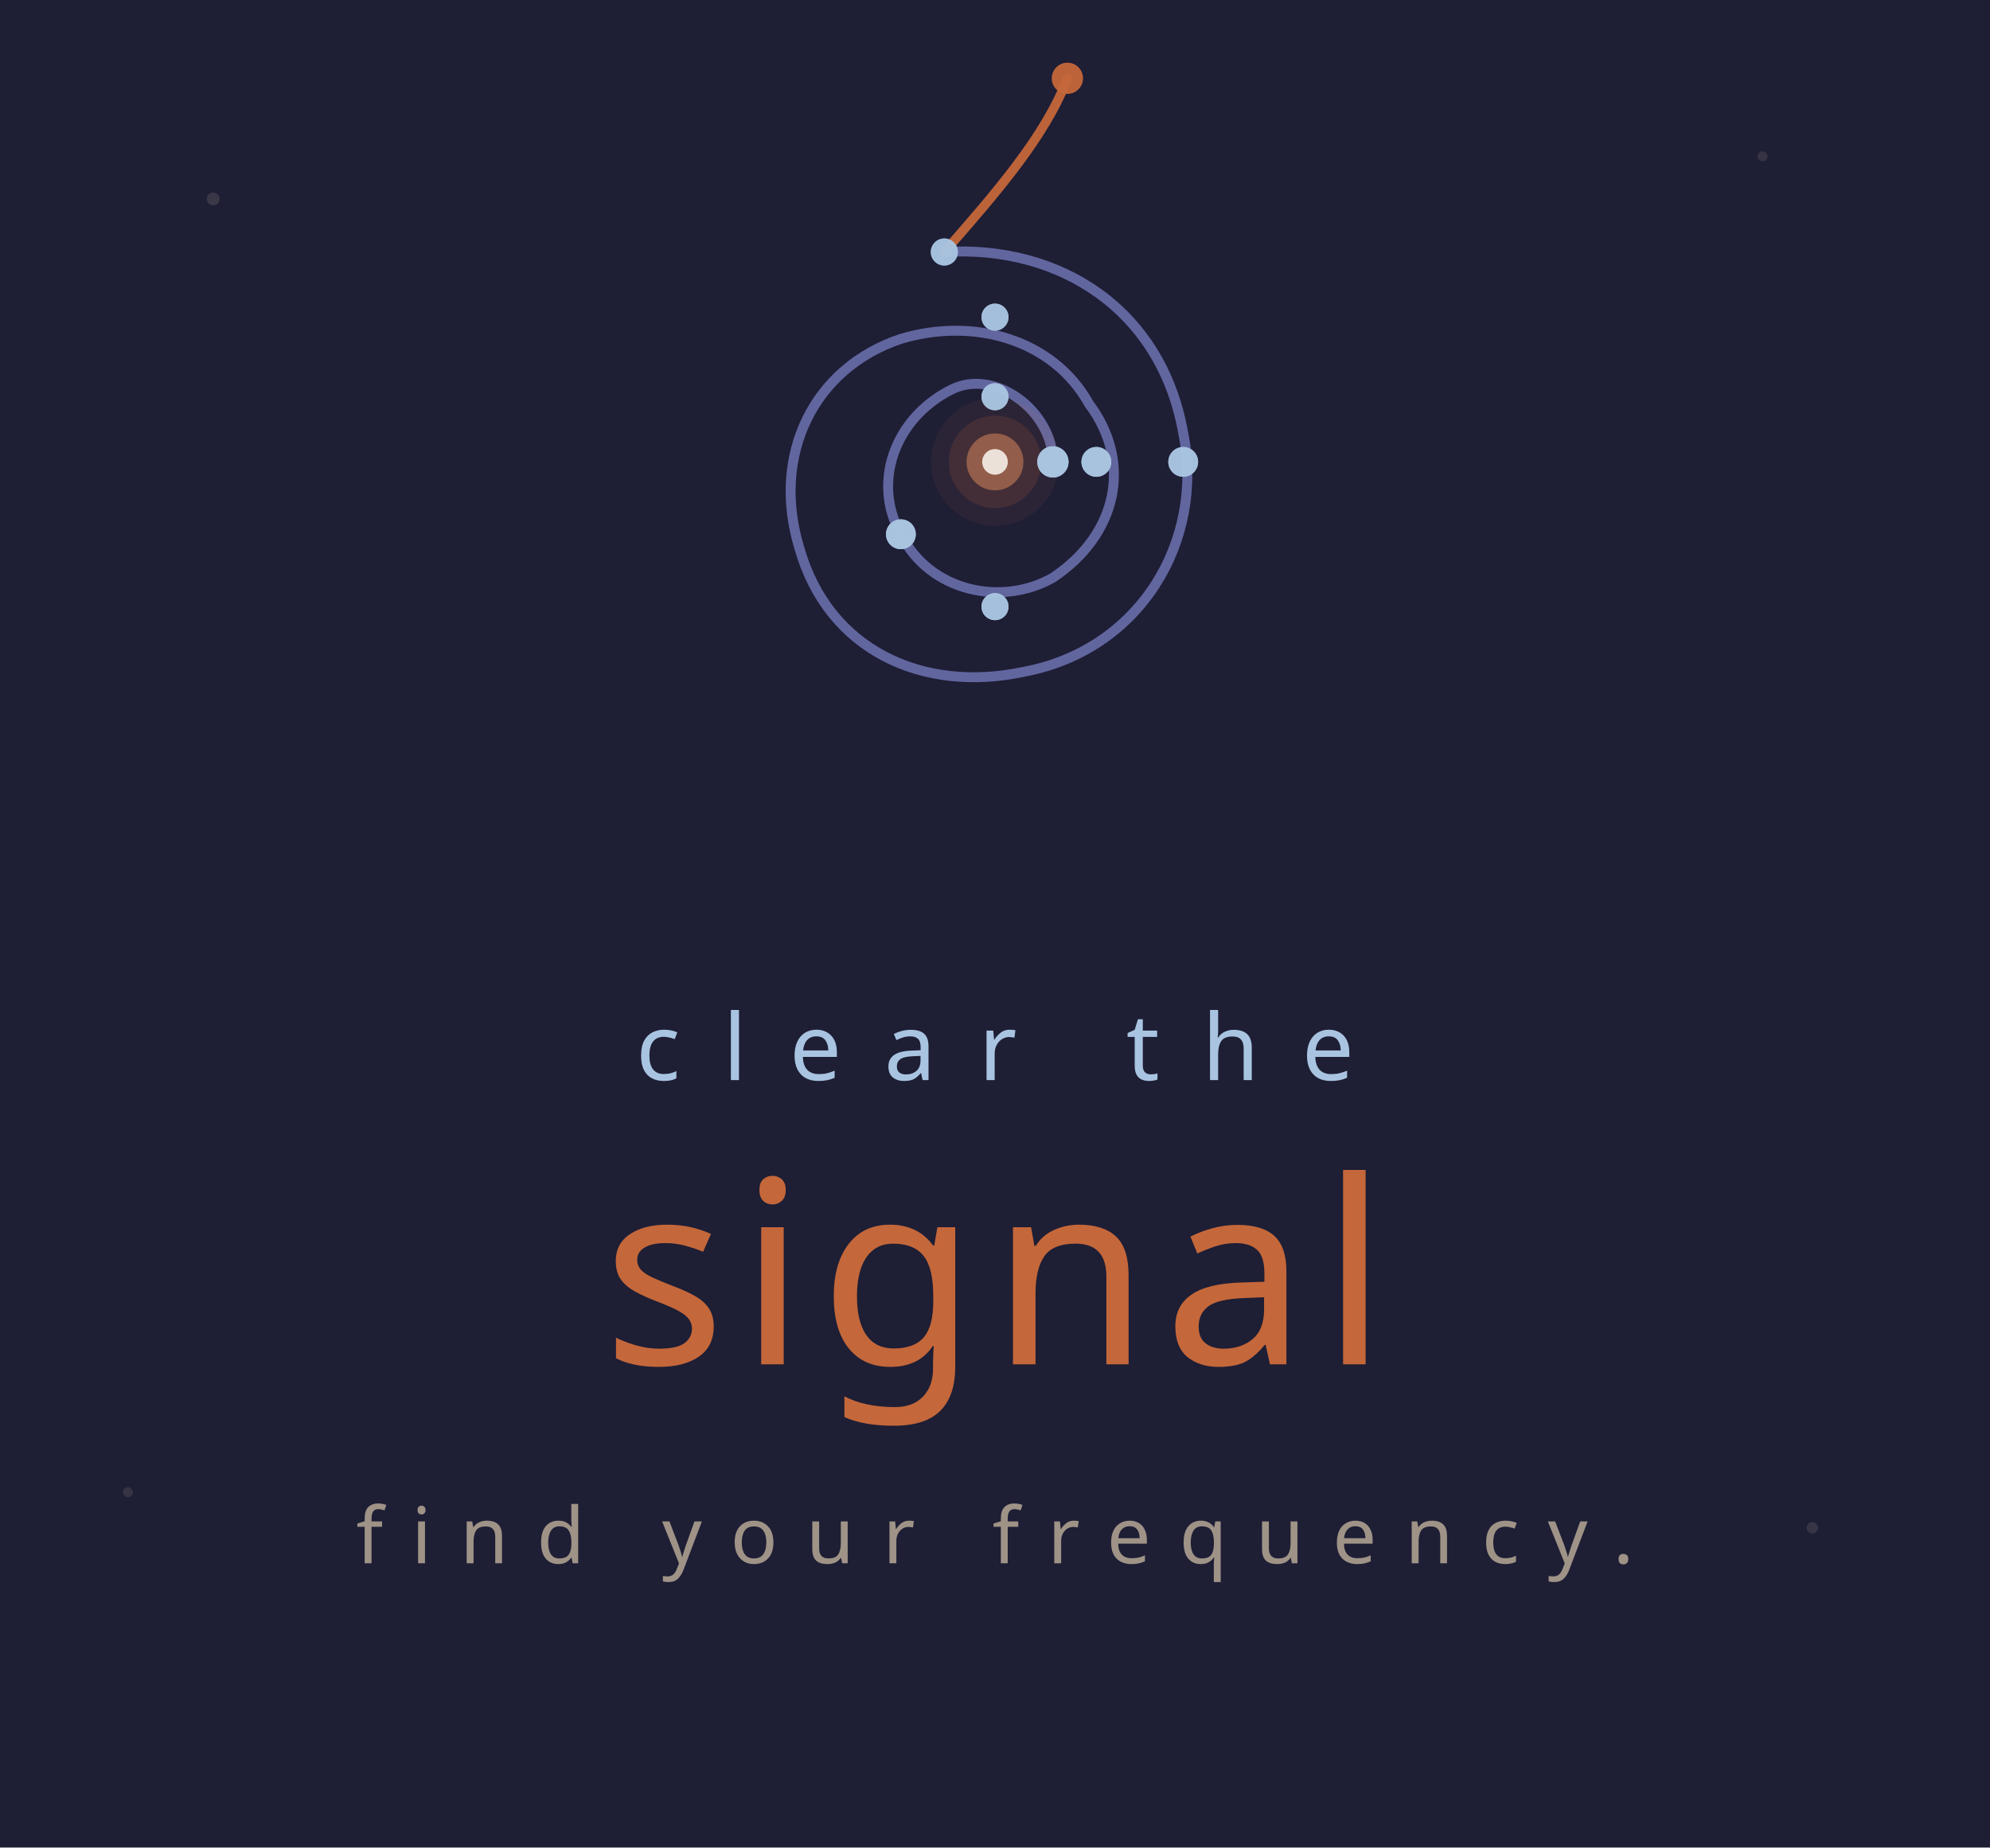
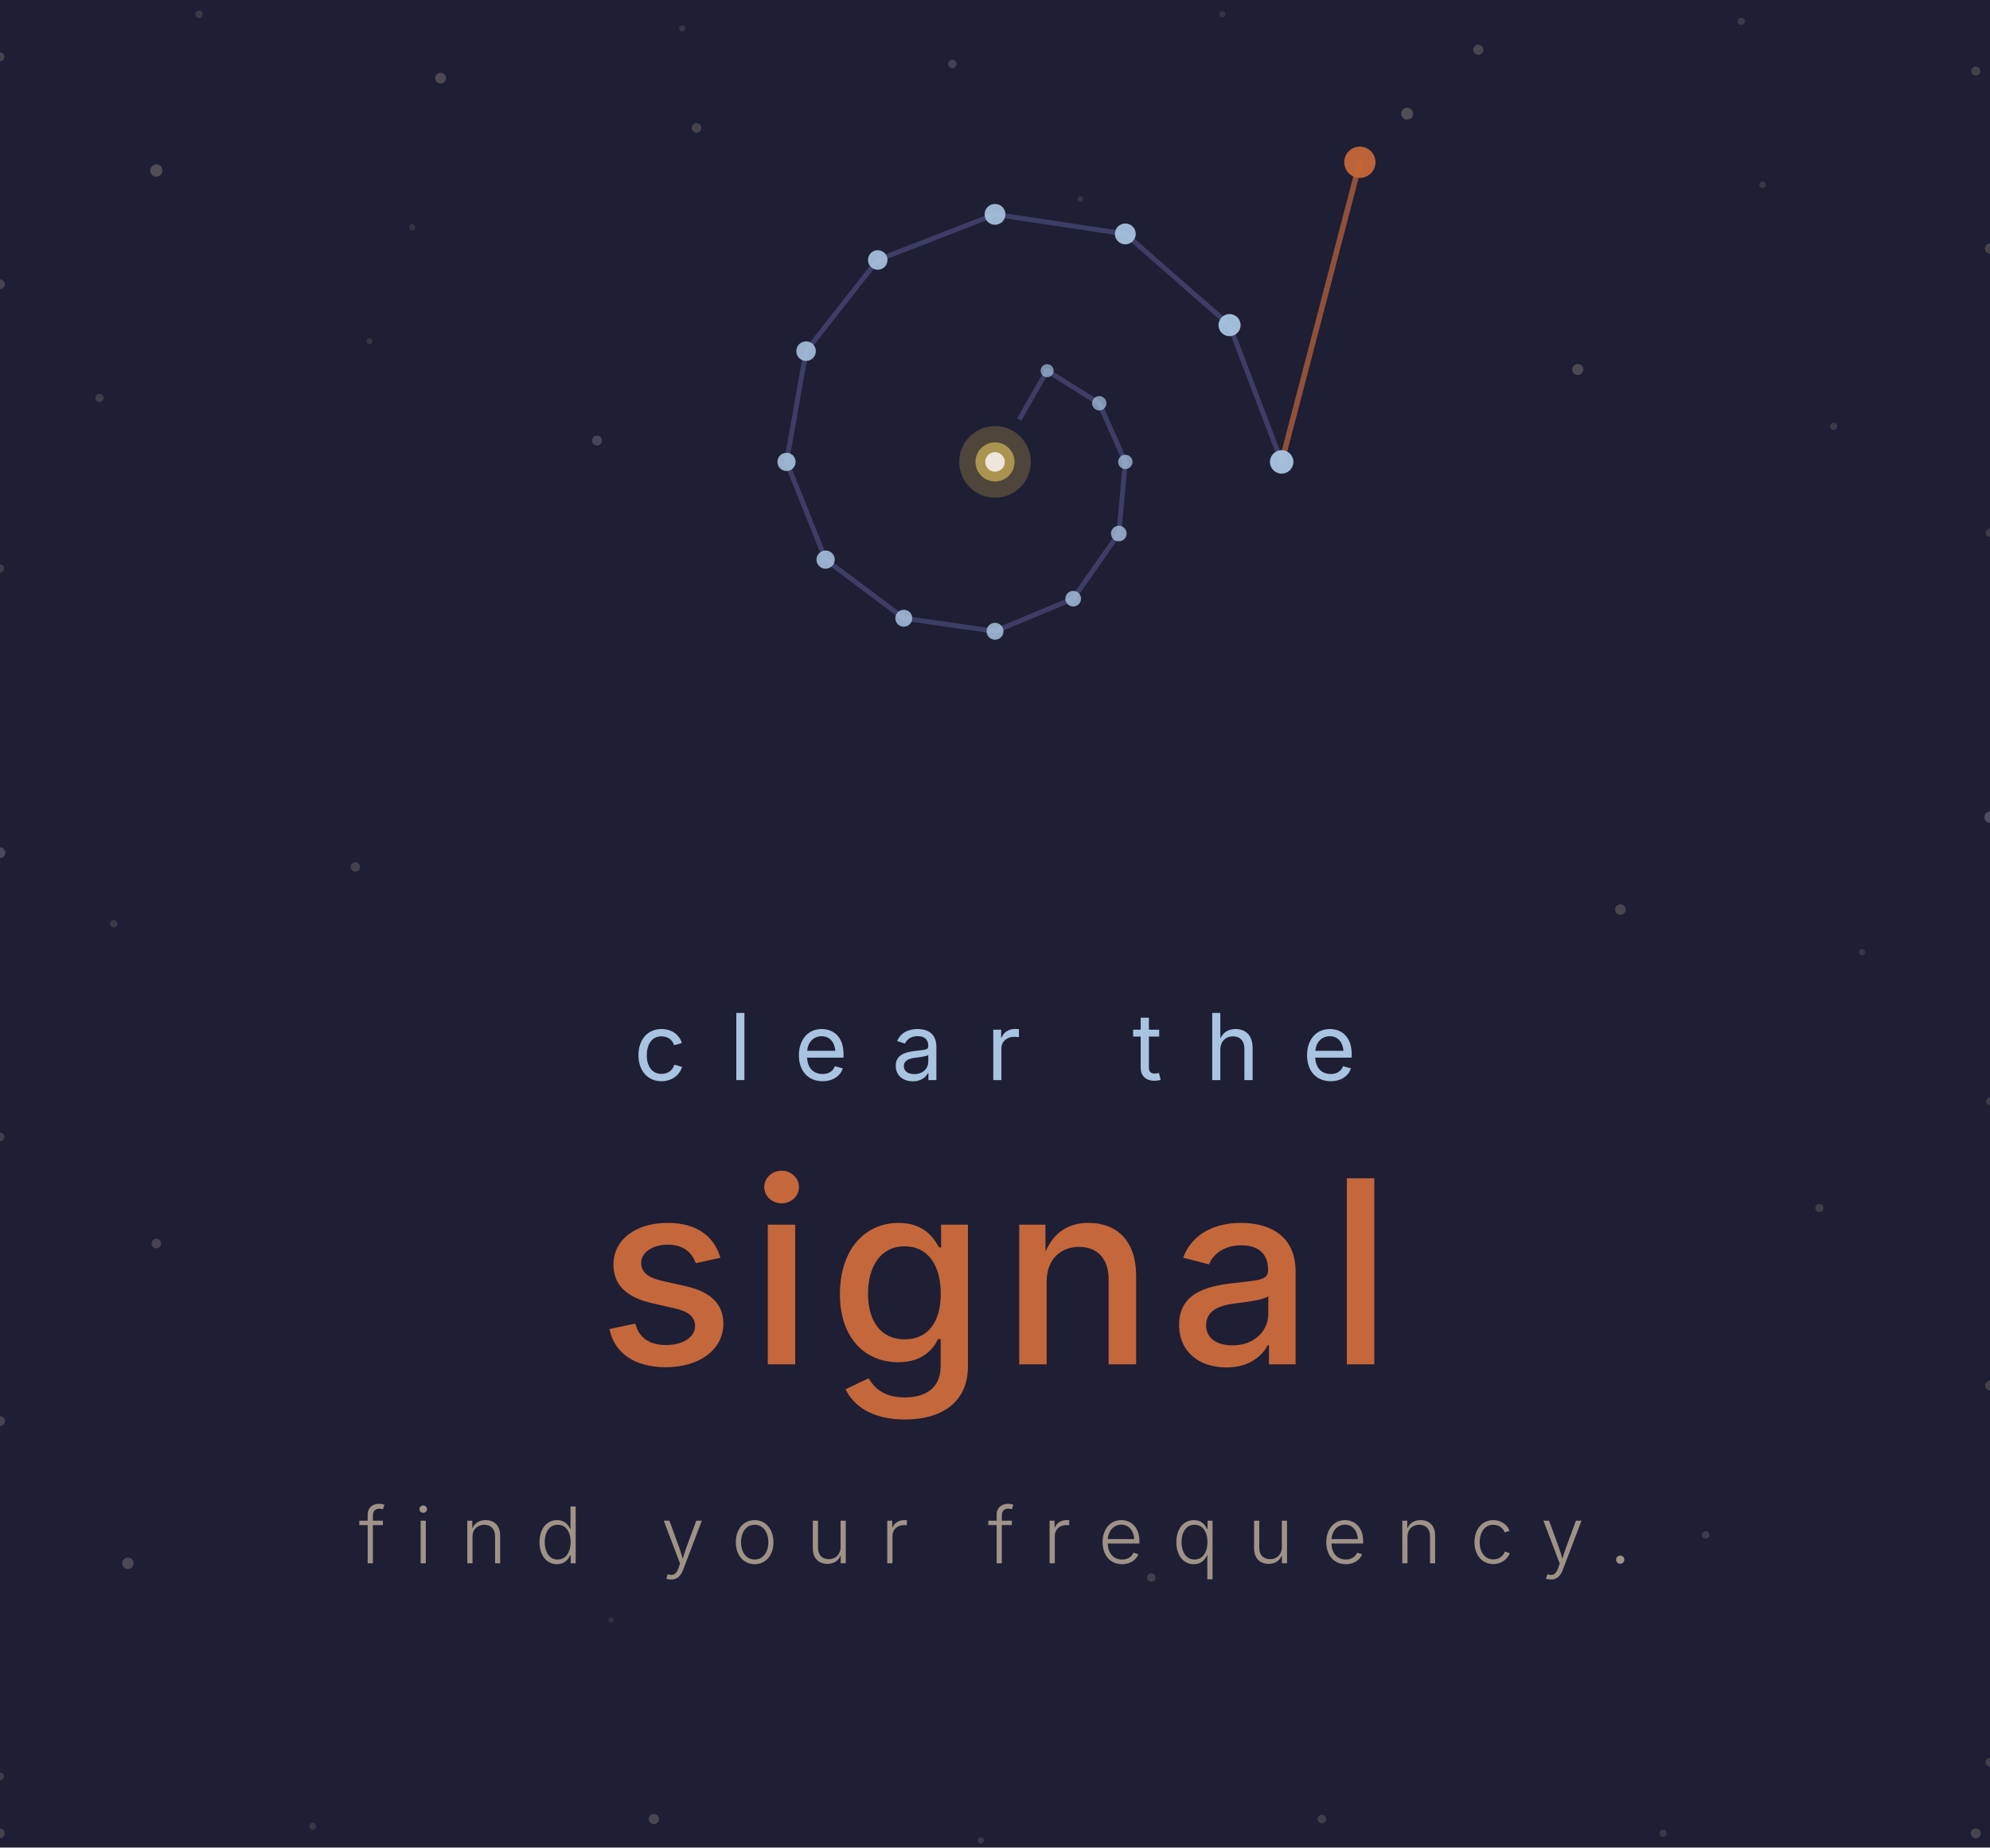
<svg xmlns="http://www.w3.org/2000/svg" width="280" height="260">
  <rect width="280" height="260" fill="#1e1e35" />
-   <circle cx="30" cy="28" r="0.9" fill="#d4c4a8" opacity="0.16" />
-   <circle cx="248" cy="22" r="0.7" fill="#d4c4a8" opacity="0.13" />
-   <circle cx="255" cy="215" r="0.8" fill="#d4c4a8" opacity="0.14" />
-   <circle cx="18" cy="210" r="0.7" fill="#d4c4a8" opacity="0.13" />
-   <g transform="translate(85,10)">
-     <g transform="translate(-56.01852,-719.0741) scale(1.018519)">
-       <path d="M 117 760 C 117 753 109 747 103 750 C 95 754 92 763 96 770 C 100 778 110 780 117 776 C 126 770 128 760 122 752 C 117 743 106 740 96 743 C 84 747 78 759 82 772 C 86 786 99 792 113 789 C 129 786 138 771 135 756 C 132 739 118 730 102 731" fill="none" stroke="#6b6fad" stroke-width="1.37" stroke-linecap="round" opacity="0.88" />
-       <path d="M 102 731 C 109 723 116 715 119 707" fill="none" stroke="#c4673a" stroke-width="1.28" stroke-linecap="round" opacity="0.95" />
-       <circle cx="119" cy="707" r="2.16" fill="#c4673a" opacity="0.95" />
-       <circle cx="117" cy="760" r="2.16" fill="#a8c4e0" opacity="0.95" />
-       <circle cx="109" cy="751" r="1.87" fill="#a8c4e0" opacity="0.85" />
-       <circle cx="96" cy="770" r="2.06" fill="#a8c4e0" opacity="0.92" />
-       <circle cx="109" cy="780" r="1.87" fill="#a8c4e0" opacity="0.85" />
-       <circle cx="123" cy="760" r="2.06" fill="#a8c4e0" opacity="0.92" />
-       <circle cx="109" cy="740" r="1.87" fill="#a8c4e0" opacity="0.82" />
-       <circle cx="135" cy="760" r="2.06" fill="#a8c4e0" opacity="0.85" />
-       <circle cx="102" cy="731" r="1.87" fill="#a8c4e0" opacity="0.82" />
-       <circle cx="109" cy="760" r="8.84" fill="#c4673a" opacity="0.08" />
-       <circle cx="109" cy="760" r="6.38" fill="#c4673a" opacity="0.16" />
-       <circle cx="109" cy="760" r="3.93" fill="#d4845a" opacity="0.55" />
-       <circle cx="109" cy="760" r="1.77" fill="#f0e8e0" opacity="0.95" />
-       <circle cx="117" cy="760" r="2.16" fill="#a8c4e0" opacity="0.95" />
-       <circle cx="109" cy="751" r="1.87" fill="#a8c4e0" opacity="0.85" />
-       <circle cx="96" cy="770" r="2.06" fill="#a8c4e0" opacity="0.92" />
-       <circle cx="109" cy="780" r="1.87" fill="#a8c4e0" opacity="0.85" />
-       <circle cx="123" cy="760" r="2.06" fill="#a8c4e0" opacity="0.92" />
-       <circle cx="109" cy="740" r="1.87" fill="#a8c4e0" opacity="0.82" />
-       <circle cx="135" cy="760" r="2.06" fill="#a8c4e0" opacity="0.85" />
-       <circle cx="102" cy="731" r="1.87" fill="#a8c4e0" opacity="0.82" />
-     </g>
+   <circle cx="0" cy="8" r="0.64" fill="#d4c4a8" opacity="0.22" />
+   <circle cx="28" cy="2" r="0.52" fill="#d4c4a8" opacity="0.17" />
+   <circle cx="62" cy="11" r="0.76" fill="#d4c4a8" opacity="0.26" />
+   <circle cx="96" cy="4" r="0.44" fill="#d4c4a8" opacity="0.15" />
+   <circle cx="134" cy="9" r="0.60" fill="#c8d4e8" opacity="0.20" />
+   <circle cx="172" cy="2" r="0.42" fill="#d4c4a8" opacity="0.14" />
+   <circle cx="208" cy="7" r="0.72" fill="#d4c4a8" opacity="0.24" />
+   <circle cx="245" cy="3" r="0.50" fill="#d4c4a8" opacity="0.17" />
+   <circle cx="278" cy="10" r="0.64" fill="#d4c4a8" opacity="0.21" />
+   <circle cx="0" cy="40" r="0.68" fill="#d4c4a8" opacity="0.22" />
+   <circle cx="0" cy="80" r="0.58" fill="#d4c4a8" opacity="0.19" />
+   <circle cx="0" cy="120" r="0.76" fill="#c8d4e8" opacity="0.24" />
+   <circle cx="0" cy="160" r="0.62" fill="#d4c4a8" opacity="0.20" />
+   <circle cx="0" cy="200" r="0.70" fill="#d4c4a8" opacity="0.23" />
+   <circle cx="0" cy="250" r="0.56" fill="#d4c4a8" opacity="0.18" />
+   <circle cx="280" cy="35" r="0.72" fill="#d4c4a8" opacity="0.23" />
+   <circle cx="280" cy="75" r="0.58" fill="#d4c4a8" opacity="0.19" />
+   <circle cx="280" cy="115" r="0.80" fill="#c8d4e8" opacity="0.26" />
+   <circle cx="280" cy="155" r="0.54" fill="#d4c4a8" opacity="0.18" />
+   <circle cx="280" cy="195" r="0.68" fill="#d4c4a8" opacity="0.22" />
+   <circle cx="280" cy="248" r="0.62" fill="#d4c4a8" opacity="0.20" />
+   <circle cx="0" cy="258" r="0.66" fill="#d4c4a8" opacity="0.22" />
+   <circle cx="44" cy="257" r="0.48" fill="#d4c4a8" opacity="0.16" />
+   <circle cx="92" cy="256" r="0.72" fill="#d4c4a8" opacity="0.24" />
+   <circle cx="138" cy="259" r="0.44" fill="#c8d4e8" opacity="0.15" />
+   <circle cx="186" cy="256" r="0.60" fill="#d4c4a8" opacity="0.20" />
+   <circle cx="234" cy="258" r="0.50" fill="#d4c4a8" opacity="0.17" />
+   <circle cx="278" cy="258" r="0.70" fill="#d4c4a8" opacity="0.23" />
+   <circle cx="22" cy="24" r="0.86" fill="#d4c4a8" opacity="0.28" />
+   <circle cx="58" cy="32" r="0.44" fill="#d4c4a8" opacity="0.14" />
+   <circle cx="98" cy="18" r="0.68" fill="#d4c4a8" opacity="0.22" />
+   <circle cx="152" cy="28" r="0.40" fill="#d4c4a8" opacity="0.13" />
+   <circle cx="198" cy="16" r="0.84" fill="#d4c4a8" opacity="0.28" />
+   <circle cx="248" cy="26" r="0.46" fill="#d4c4a8" opacity="0.15" />
+   <circle cx="14" cy="56" r="0.58" fill="#d4c4a8" opacity="0.19" />
+   <circle cx="52" cy="48" r="0.42" fill="#d4c4a8" opacity="0.14" />
+   <circle cx="84" cy="62" r="0.70" fill="#c8d4e8" opacity="0.22" />
+   <circle cx="222" cy="52" r="0.78" fill="#d4c4a8" opacity="0.26" />
+   <circle cx="258" cy="60" r="0.50" fill="#d4c4a8" opacity="0.17" />
+   <circle cx="16" cy="130" r="0.52" fill="#d4c4a8" opacity="0.17" />
+   <circle cx="50" cy="122" r="0.66" fill="#d4c4a8" opacity="0.21" />
+   <circle cx="228" cy="128" r="0.74" fill="#d4c4a8" opacity="0.24" />
+   <circle cx="262" cy="134" r="0.44" fill="#c8d4e8" opacity="0.14" />
+   <circle cx="22" cy="175" r="0.68" fill="#d4c4a8" opacity="0.22" />
+   <circle cx="256" cy="170" r="0.58" fill="#d4c4a8" opacity="0.19" />
+   <circle cx="18" cy="220" r="0.80" fill="#d4c4a8" opacity="0.26" />
+   <circle cx="86" cy="228" r="0.38" fill="#d4c4a8" opacity="0.12" />
+   <circle cx="162" cy="222" r="0.60" fill="#d4c4a8" opacity="0.20" />
+   <circle cx="240" cy="216" r="0.52" fill="#c8d4e8" opacity="0.17" />
+   <g transform="translate(85,10) scale(0.9167)">
+     <polyline points="60,60 68,46 76,51 80,60 79,71 72,81 60,86 46,84 34,75 28,60 31,43 42,29 60,22 80,25 96,39 104,60" fill="none" stroke="#6b6fad" stroke-width="0.75" stroke-linejoin="round" stroke-linecap="round" opacity="0.40" />
+     <line x1="104" y1="60" x2="116" y2="14" stroke="#c4673a" stroke-width="0.85" stroke-linecap="round" opacity="0.68" />
+     <circle cx="116" cy="14" r="2.4" fill="#c4673a" opacity="0.95" />
+     <circle cx="68" cy="46" r="1.0" fill="#a8c4e0" opacity="0.68" />
+     <circle cx="76" cy="51" r="1.1" fill="#a8c4e0" opacity="0.72" />
+     <circle cx="80" cy="60" r="1.1" fill="#a8c4e0" opacity="0.75" />
+     <circle cx="79" cy="71" r="1.2" fill="#a8c4e0" opacity="0.78" />
+     <circle cx="72" cy="81" r="1.2" fill="#a8c4e0" opacity="0.81" />
+     <circle cx="60" cy="86" r="1.3" fill="#a8c4e0" opacity="0.84" />
+     <circle cx="46" cy="84" r="1.3" fill="#a8c4e0" opacity="0.85" />
+     <circle cx="34" cy="75" r="1.4" fill="#a8c4e0" opacity="0.87" />
+     <circle cx="28" cy="60" r="1.4" fill="#a8c4e0" opacity="0.88" />
+     <circle cx="31" cy="43" r="1.5" fill="#a8c4e0" opacity="0.89" />
+     <circle cx="42" cy="29" r="1.5" fill="#a8c4e0" opacity="0.91" />
+     <circle cx="60" cy="22" r="1.6" fill="#a8c4e0" opacity="0.92" />
+     <circle cx="80" cy="25" r="1.6" fill="#a8c4e0" opacity="0.93" />
+     <circle cx="96" cy="39" r="1.7" fill="#a8c4e0" opacity="0.95" />
+     <circle cx="104" cy="60" r="1.8" fill="#a8c4e0" opacity="0.96" />
+     <circle cx="60" cy="60" r="7.5" fill="#1e1e35" />
+     <circle cx="60" cy="60" r="5.5" fill="#c8a84b" opacity="0.28" />
+     <circle cx="60" cy="60" r="3" fill="#d4b85a" opacity="0.68" />
+     <circle cx="60" cy="60" r="1.5" fill="#f0e8e0" opacity="0.97" />
  </g>
-   <text x="140" y="152" font-family="system-ui, sans-serif" font-size="13" font-weight="400" fill="#a8c4e0" letter-spacing="6" text-anchor="middle">clear the</text>
-   <text x="140" y="192" font-family="system-ui, sans-serif" font-size="36" font-weight="500" fill="#c4673a" letter-spacing="2" text-anchor="middle">signal</text>
-   <text x="140" y="220" font-family="system-ui, sans-serif" font-size="11" font-weight="300" fill="#d4c4a8" letter-spacing="4" text-anchor="middle" opacity="0.7">find your frequency.</text>
+   <text x="140" y="152" font-family="system-ui, -apple-system, sans-serif" font-size="13" font-weight="400" fill="#a8c4e0" letter-spacing="6" text-anchor="middle">clear the</text>
+   <text x="140" y="192" font-family="system-ui, -apple-system, sans-serif" font-size="36" font-weight="500" fill="#c4673a" letter-spacing="2" text-anchor="middle">signal</text>
+   <text x="140" y="220" font-family="system-ui, -apple-system, sans-serif" font-size="11" font-weight="300" fill="#d4c4a8" letter-spacing="4" text-anchor="middle" opacity="0.7">find your frequency.</text>
</svg>
